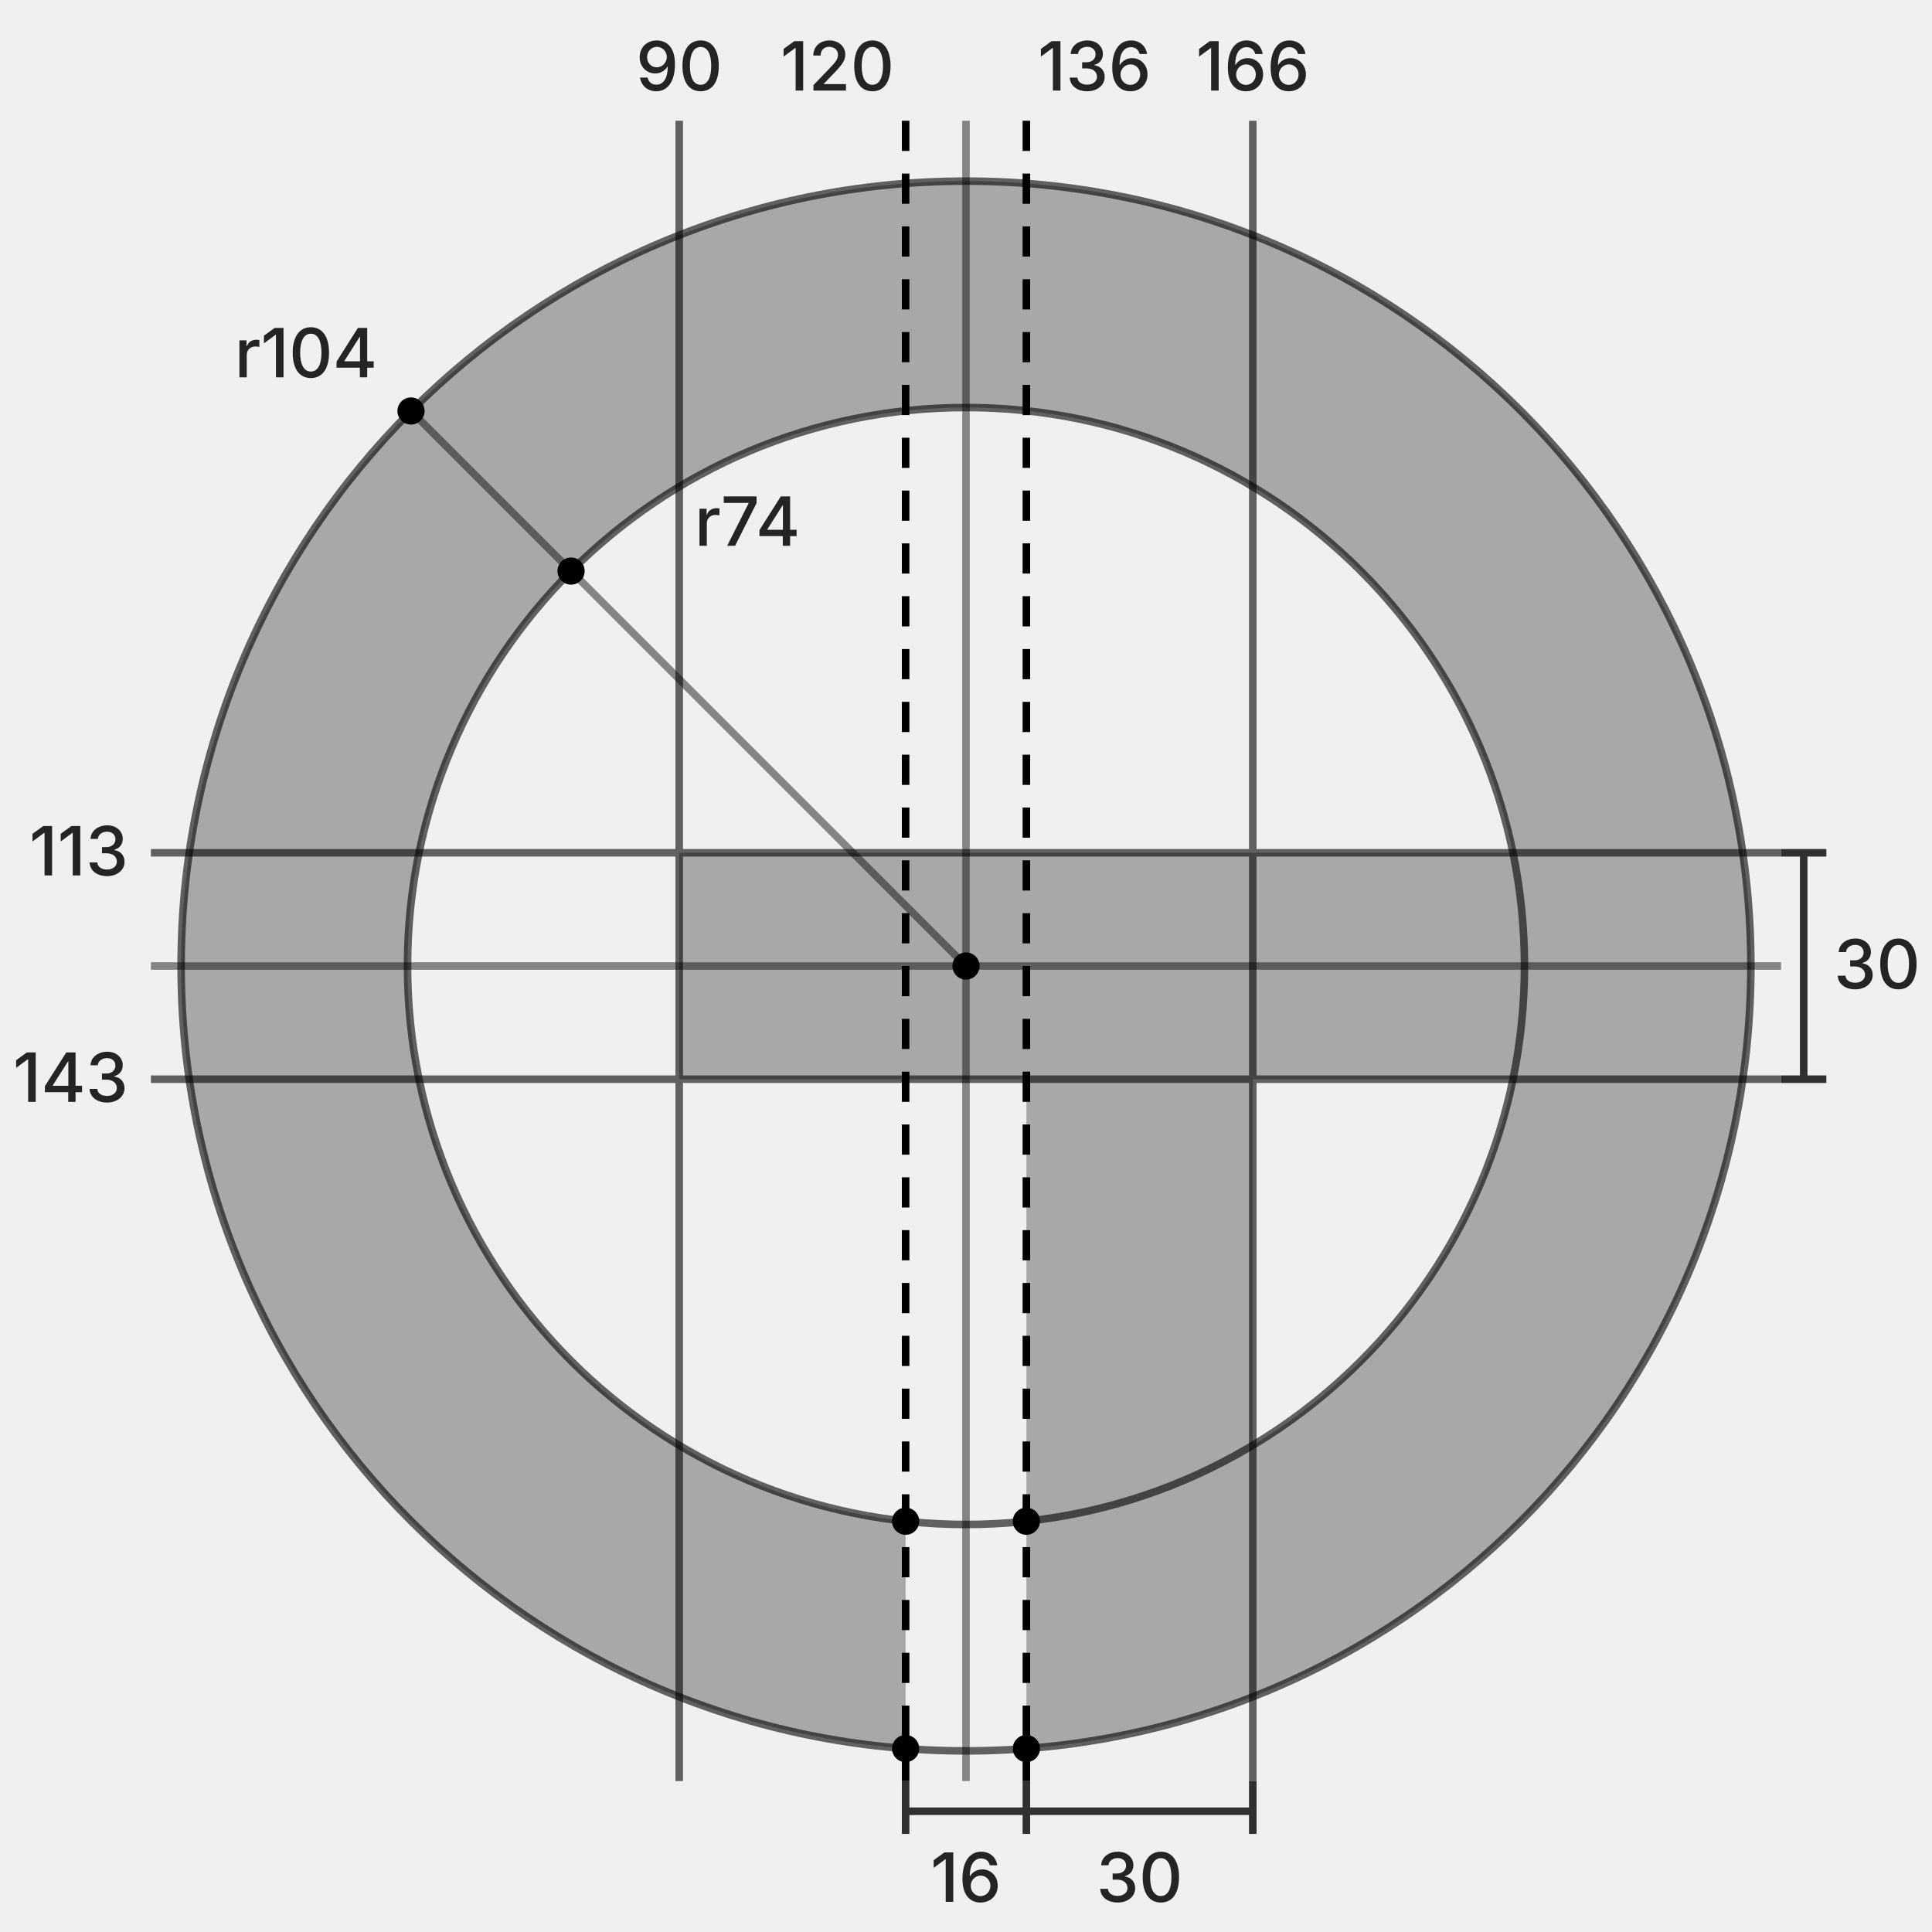
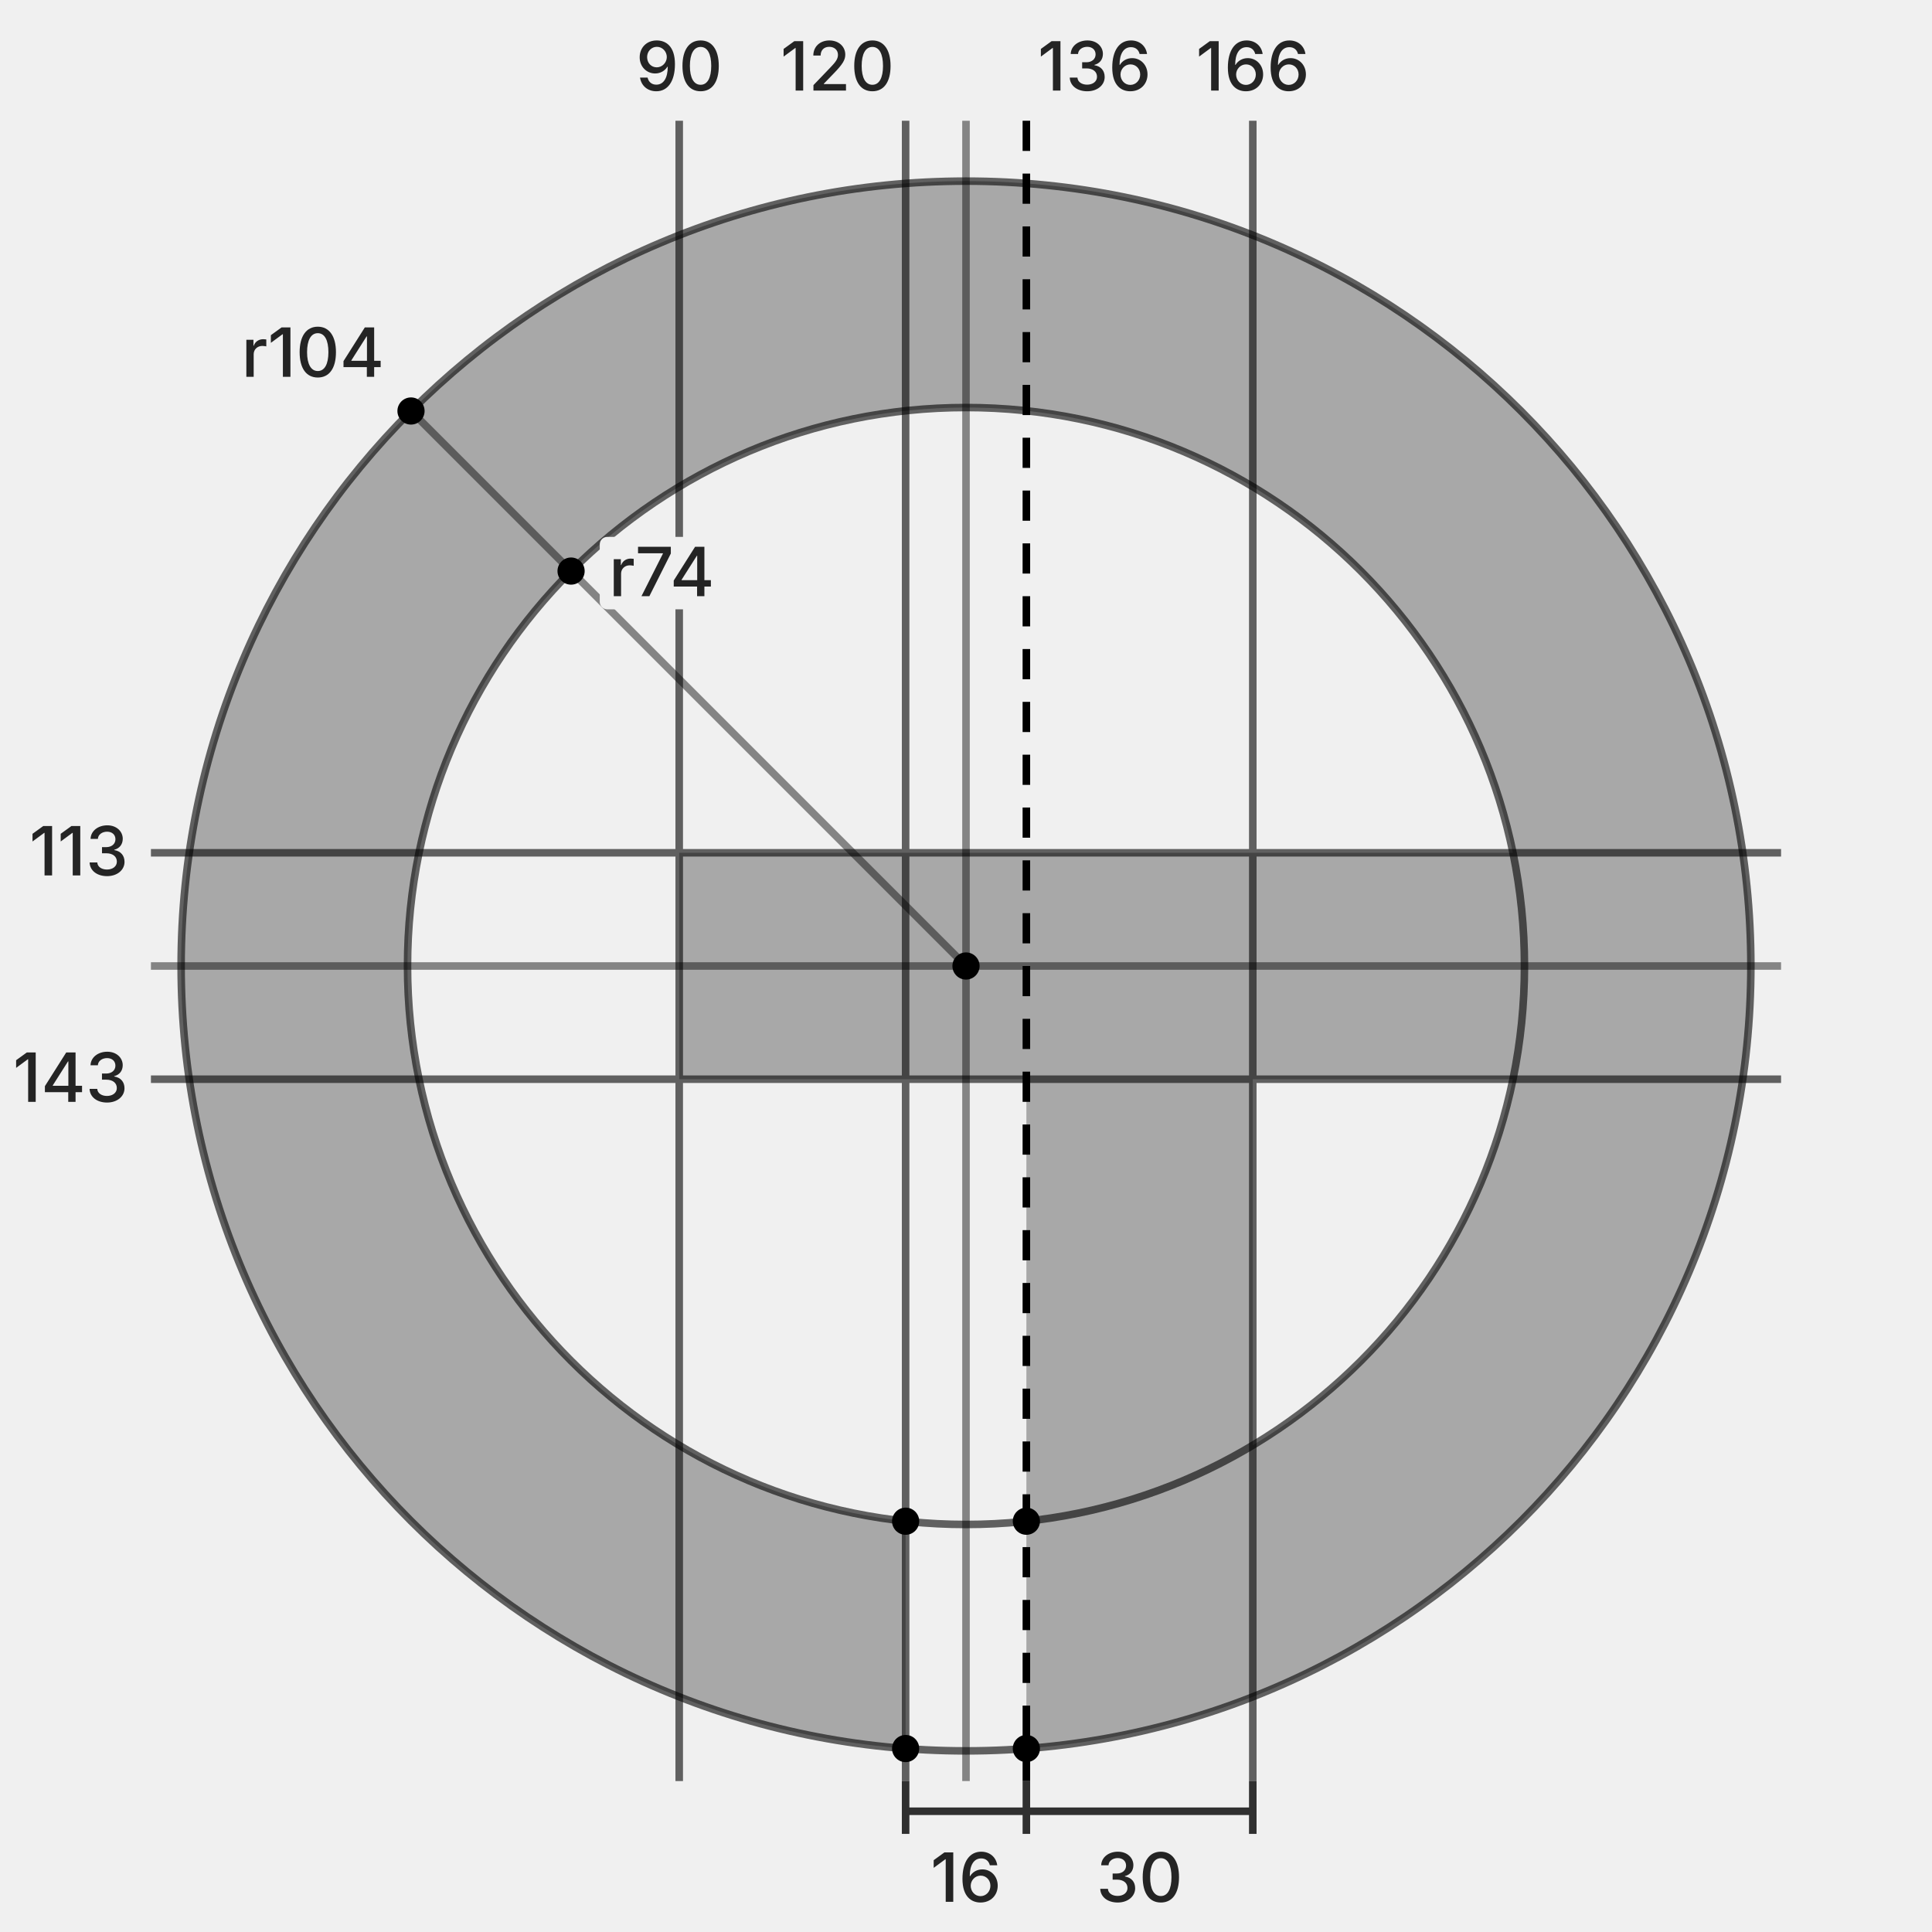
<svg xmlns="http://www.w3.org/2000/svg" viewBox="0 0 256 256" width="256" height="256" fill="currentColor" role="img" aria-label="closed-3 construction">
-   <path opacity="0.3" fill-rule="evenodd" d="M120 231.69A104 104 0 1 1 136 231.69L136 143L90 143L90 113L200.46 113A74 74 0 1 0 120 201.57ZM166 143L200.46 143A74 74 0 0 1 166 191.5Z" />
-   <g fill="none" stroke="currentColor" stroke-width="1">
-     <circle cx="128" cy="128" r="104" opacity="0.6" vector-effect="non-scaling-stroke" />
-     <circle cx="128" cy="128" r="74" opacity="0.6" vector-effect="non-scaling-stroke" />
-     <path opacity="0.45" vector-effect="non-scaling-stroke" d="M128 16V236M20 128H236M128 128L54.46 54.46" />
-     <path opacity="0.6" vector-effect="non-scaling-stroke" d="M90 16V236M166 16V236M20 113H236M20 143H236" />
-     <path opacity="1" stroke-dasharray="4 3" vector-effect="non-scaling-stroke" d="M120 16V236M136 16V236" />
-     <path opacity="0.8" vector-effect="non-scaling-stroke" d="M120 240H136M120 236V243M136 236V243M136 240H166M136 236V243M166 236V243M239 113V143M236 113H242M236 143H242" />
-   </g>
-   <g>
-     <circle cx="128" cy="128" r="1.8" />
-     <circle cx="54.46" cy="54.46" r="1.8" />
-     <circle cx="75.67" cy="75.67" r="1.8" />
-     <circle cx="120" cy="231.69" r="1.8" />
-     <circle cx="136" cy="231.69" r="1.8" />
-     <circle cx="120" cy="201.57" r="1.8" />
-     <circle cx="136" cy="201.57" r="1.8" />
+   <defs>
+     <mask id="ko-closed-3" maskUnits="userSpaceOnUse" x="0" y="0" width="256" height="256">
+       <rect x="0" y="0" width="256" height="256" fill="#fff" />
+       <rect x="144.22" y="244.14" width="13.56" height="9.6" rx="1" fill="#000" />
+       <rect x="121.85" y="244.14" width="12.3" height="9.6" rx="1" fill="#000" />
+       <rect x="83.22" y="4.14" width="13.56" height="9.6" rx="1" fill="#000" />
+       <rect x="101.82" y="4.14" width="17.88" height="9.6" rx="1" fill="#000" />
+       <rect x="136.3" y="4.14" width="17.88" height="9.6" rx="1" fill="#000" />
+       <rect x="157.06" y="4.14" width="17.88" height="9.6" rx="1" fill="#000" />
+       <rect x="1.58" y="108.14" width="16.62" height="9.6" rx="1" fill="#000" />
+       <rect x="0.32" y="138.14" width="17.88" height="9.6" rx="1" fill="#000" />
+       <rect x="30.64" y="42.07" width="21.48" height="9.6" rx="1" fill="#000" />
+       <rect x="79.47" y="71.14" width="17.16" height="9.6" rx="1" fill="#000" />
+     </mask>
+   </defs>
+   <g mask="url(#ko-closed-3)">
+     <path opacity="0.3" fill-rule="evenodd" d="M120 231.69A104 104 0 1 1 136 231.69L136 143L90 143L90 113L200.46 113A74 74 0 1 0 120 201.57ZM166 143L200.46 143A74 74 0 0 1 166 191.5Z" />
+     <g fill="none" stroke="currentColor" stroke-width="1">
+       <circle cx="128" cy="128" r="104" opacity="0.6" vector-effect="non-scaling-stroke" />
+       <circle cx="128" cy="128" r="74" opacity="0.6" vector-effect="non-scaling-stroke" />
+       <path opacity="0.45" vector-effect="non-scaling-stroke" d="M128 16L128 236M20 128L236 128M128 128L54.46 54.46" />
+       <path opacity="0.6" vector-effect="non-scaling-stroke" d="M20 113L236 113M20 143L236 143M90 16L90 236M120 16L120 236M166 16L166 236" />
+       <path opacity="1" stroke-dasharray="4 3" vector-effect="non-scaling-stroke" d="M136 16L136 236" />
+       <path opacity="0.8" vector-effect="non-scaling-stroke" d="M136 240H166M136 236V243M166 236V243M120 240H136M120 236V243M136 236V243" />
+     </g>
+     <g>
+       <circle cx="128" cy="128" r="1.8" />
+       <circle cx="136" cy="231.69" r="1.8" />
+       <circle cx="136" cy="201.57" r="1.8" />
+       <circle cx="120" cy="201.57" r="1.8" />
+       <circle cx="120" cy="231.69" r="1.8" />
+       <circle cx="54.46" cy="54.46" r="1.8" />
+       <circle cx="75.67" cy="75.67" r="1.8" />
+     </g>
  </g>
  <g font-family="Inter, ui-sans-serif, system-ui, sans-serif" font-size="9" font-weight="500" opacity="0.85">
-     <text x="90" y="12" text-anchor="middle">90</text>
-     <text x="118.5" y="12" text-anchor="end">120</text>
-     <text x="137.5" y="12" text-anchor="start">136</text>
-     <text x="166" y="12" text-anchor="middle">166</text>
-     <text x="17" y="116" text-anchor="end">113</text>
-     <text x="17" y="146" text-anchor="end">143</text>
-     <text x="128" y="252" text-anchor="middle">16</text>
-     <text x="151" y="252" text-anchor="middle">30</text>
-     <text x="243" y="131">30</text>
-     <text x="50" y="50" text-anchor="end">r104</text>
-     <text x="92.03" y="72.32">r74</text>
+     <text textLength="11.45" x="151" y="252" text-anchor="middle">30</text>
+     <text textLength="9.41" x="128" y="252" text-anchor="middle">16</text>
+     <text textLength="11.48" x="90" y="12" text-anchor="middle">90</text>
+     <text textLength="15.09" x="118.5" y="12" text-anchor="end">120</text>
+     <text textLength="15.05" x="137.5" y="12">136</text>
+     <text textLength="15.08" x="166" y="12" text-anchor="middle">166</text>
+     <text textLength="13.13" x="17" y="116" text-anchor="end">113</text>
+     <text textLength="15.28" x="17" y="146" text-anchor="end">143</text>
+     <text textLength="18.94" x="50.92" y="49.93" text-anchor="end">r104</text>
+     <text textLength="14.02" x="80.67" y="79">r74</text>
  </g>
</svg>
